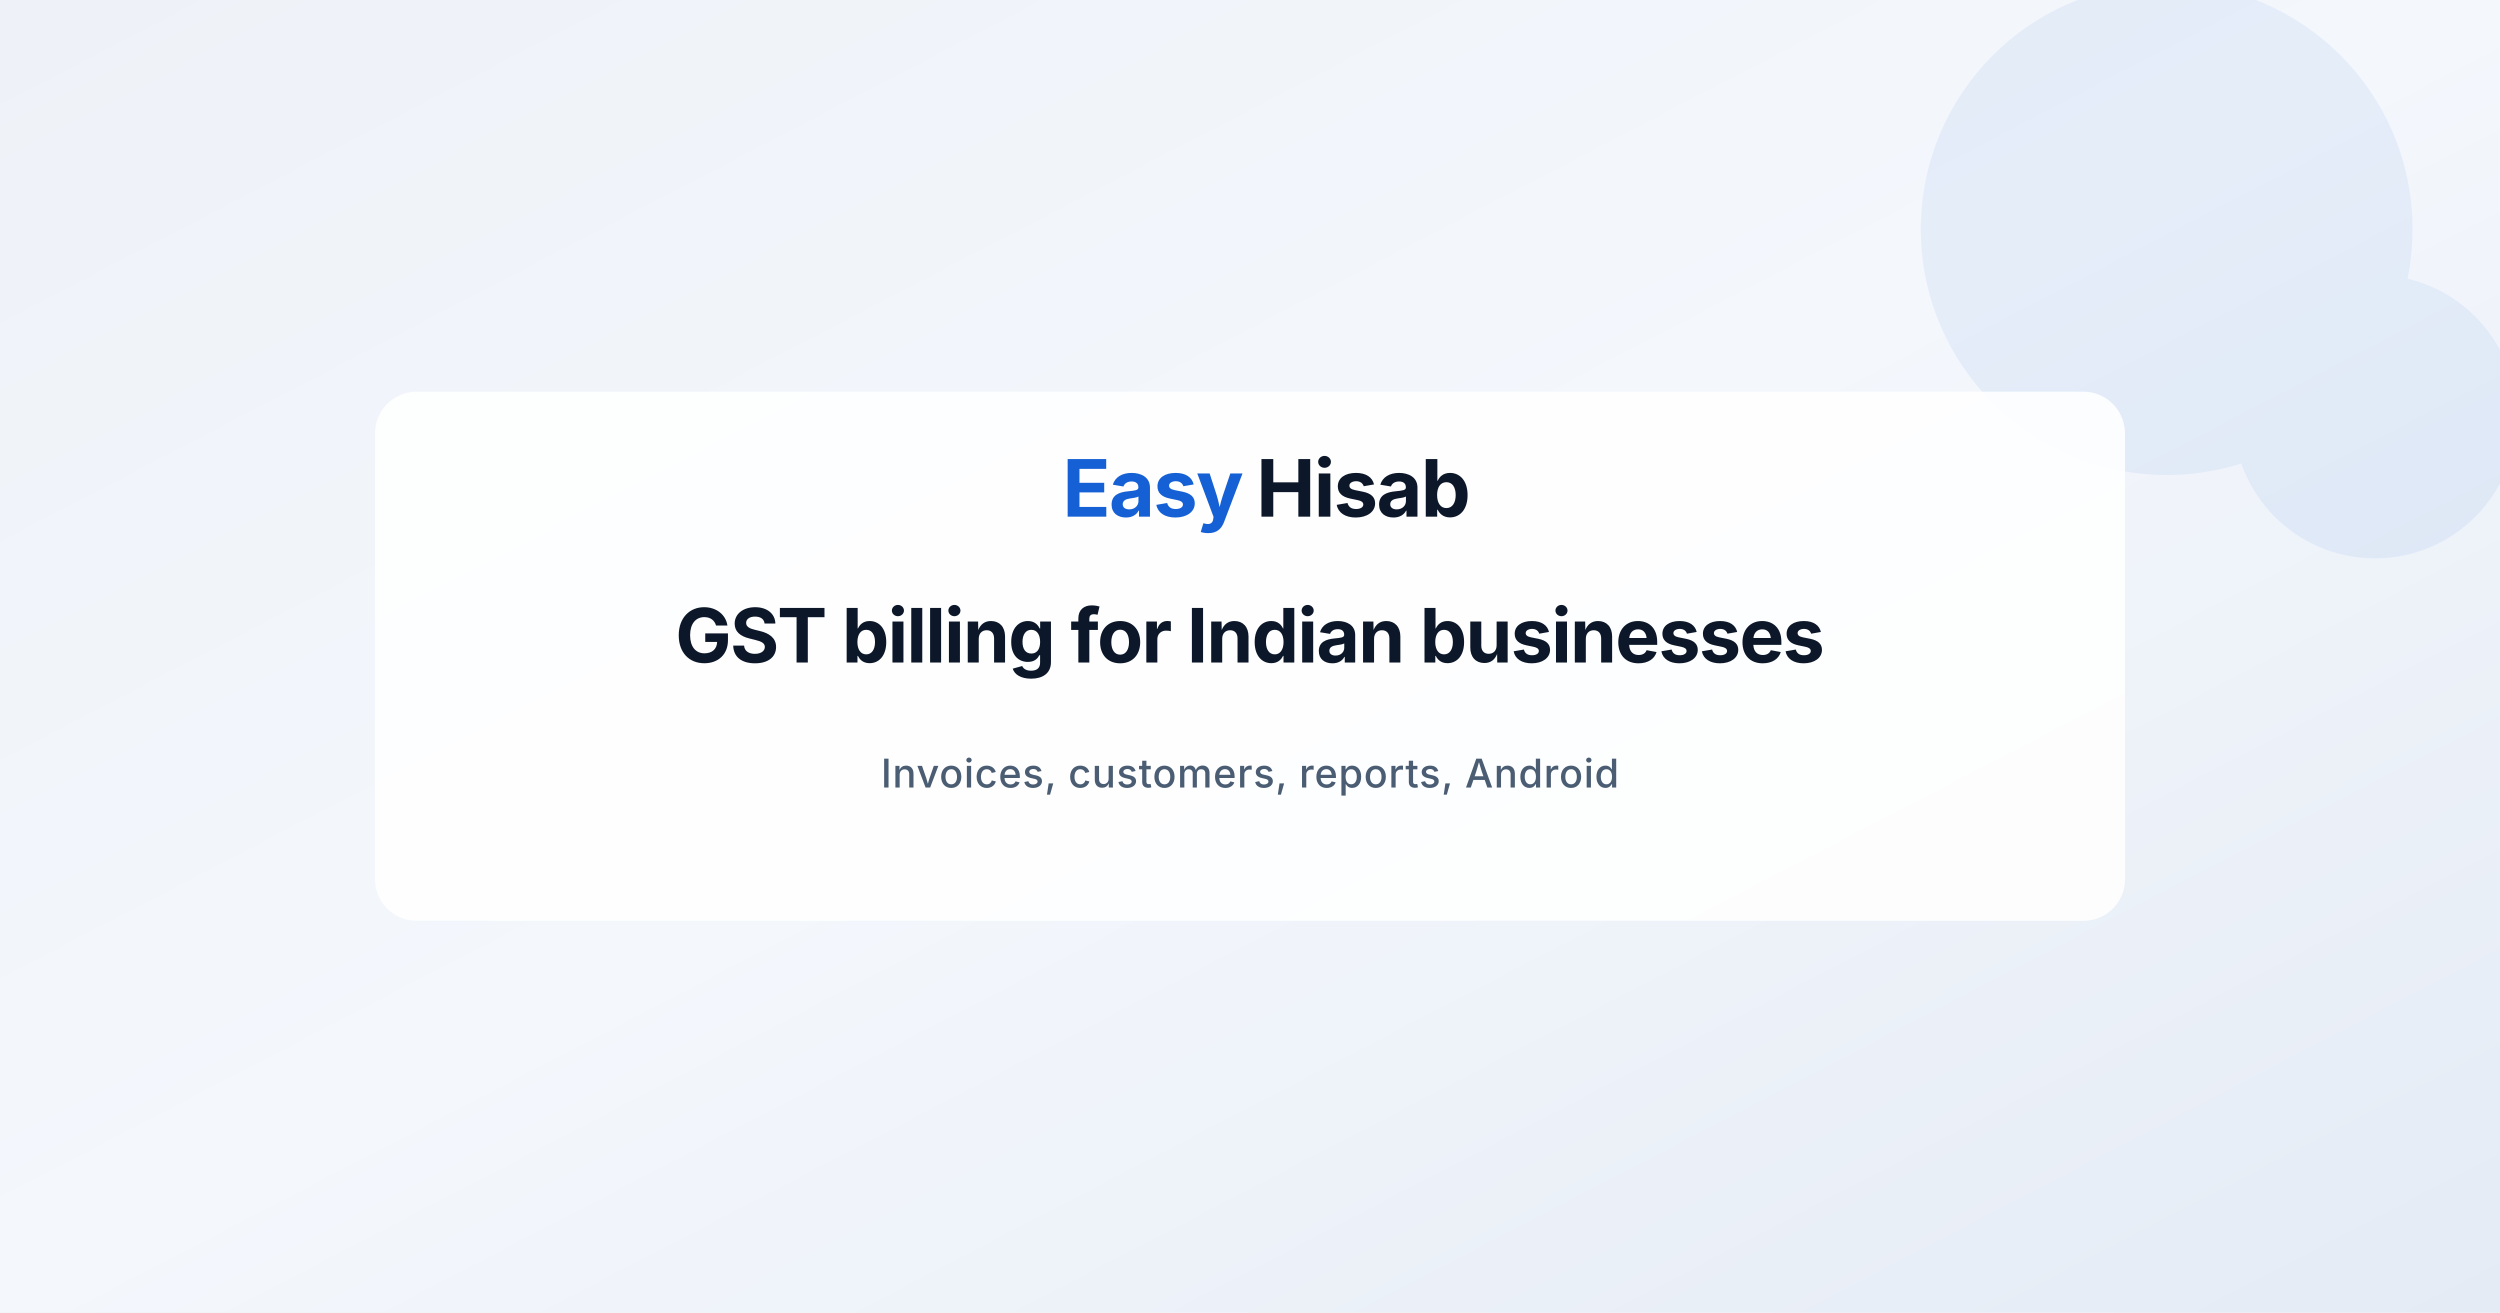
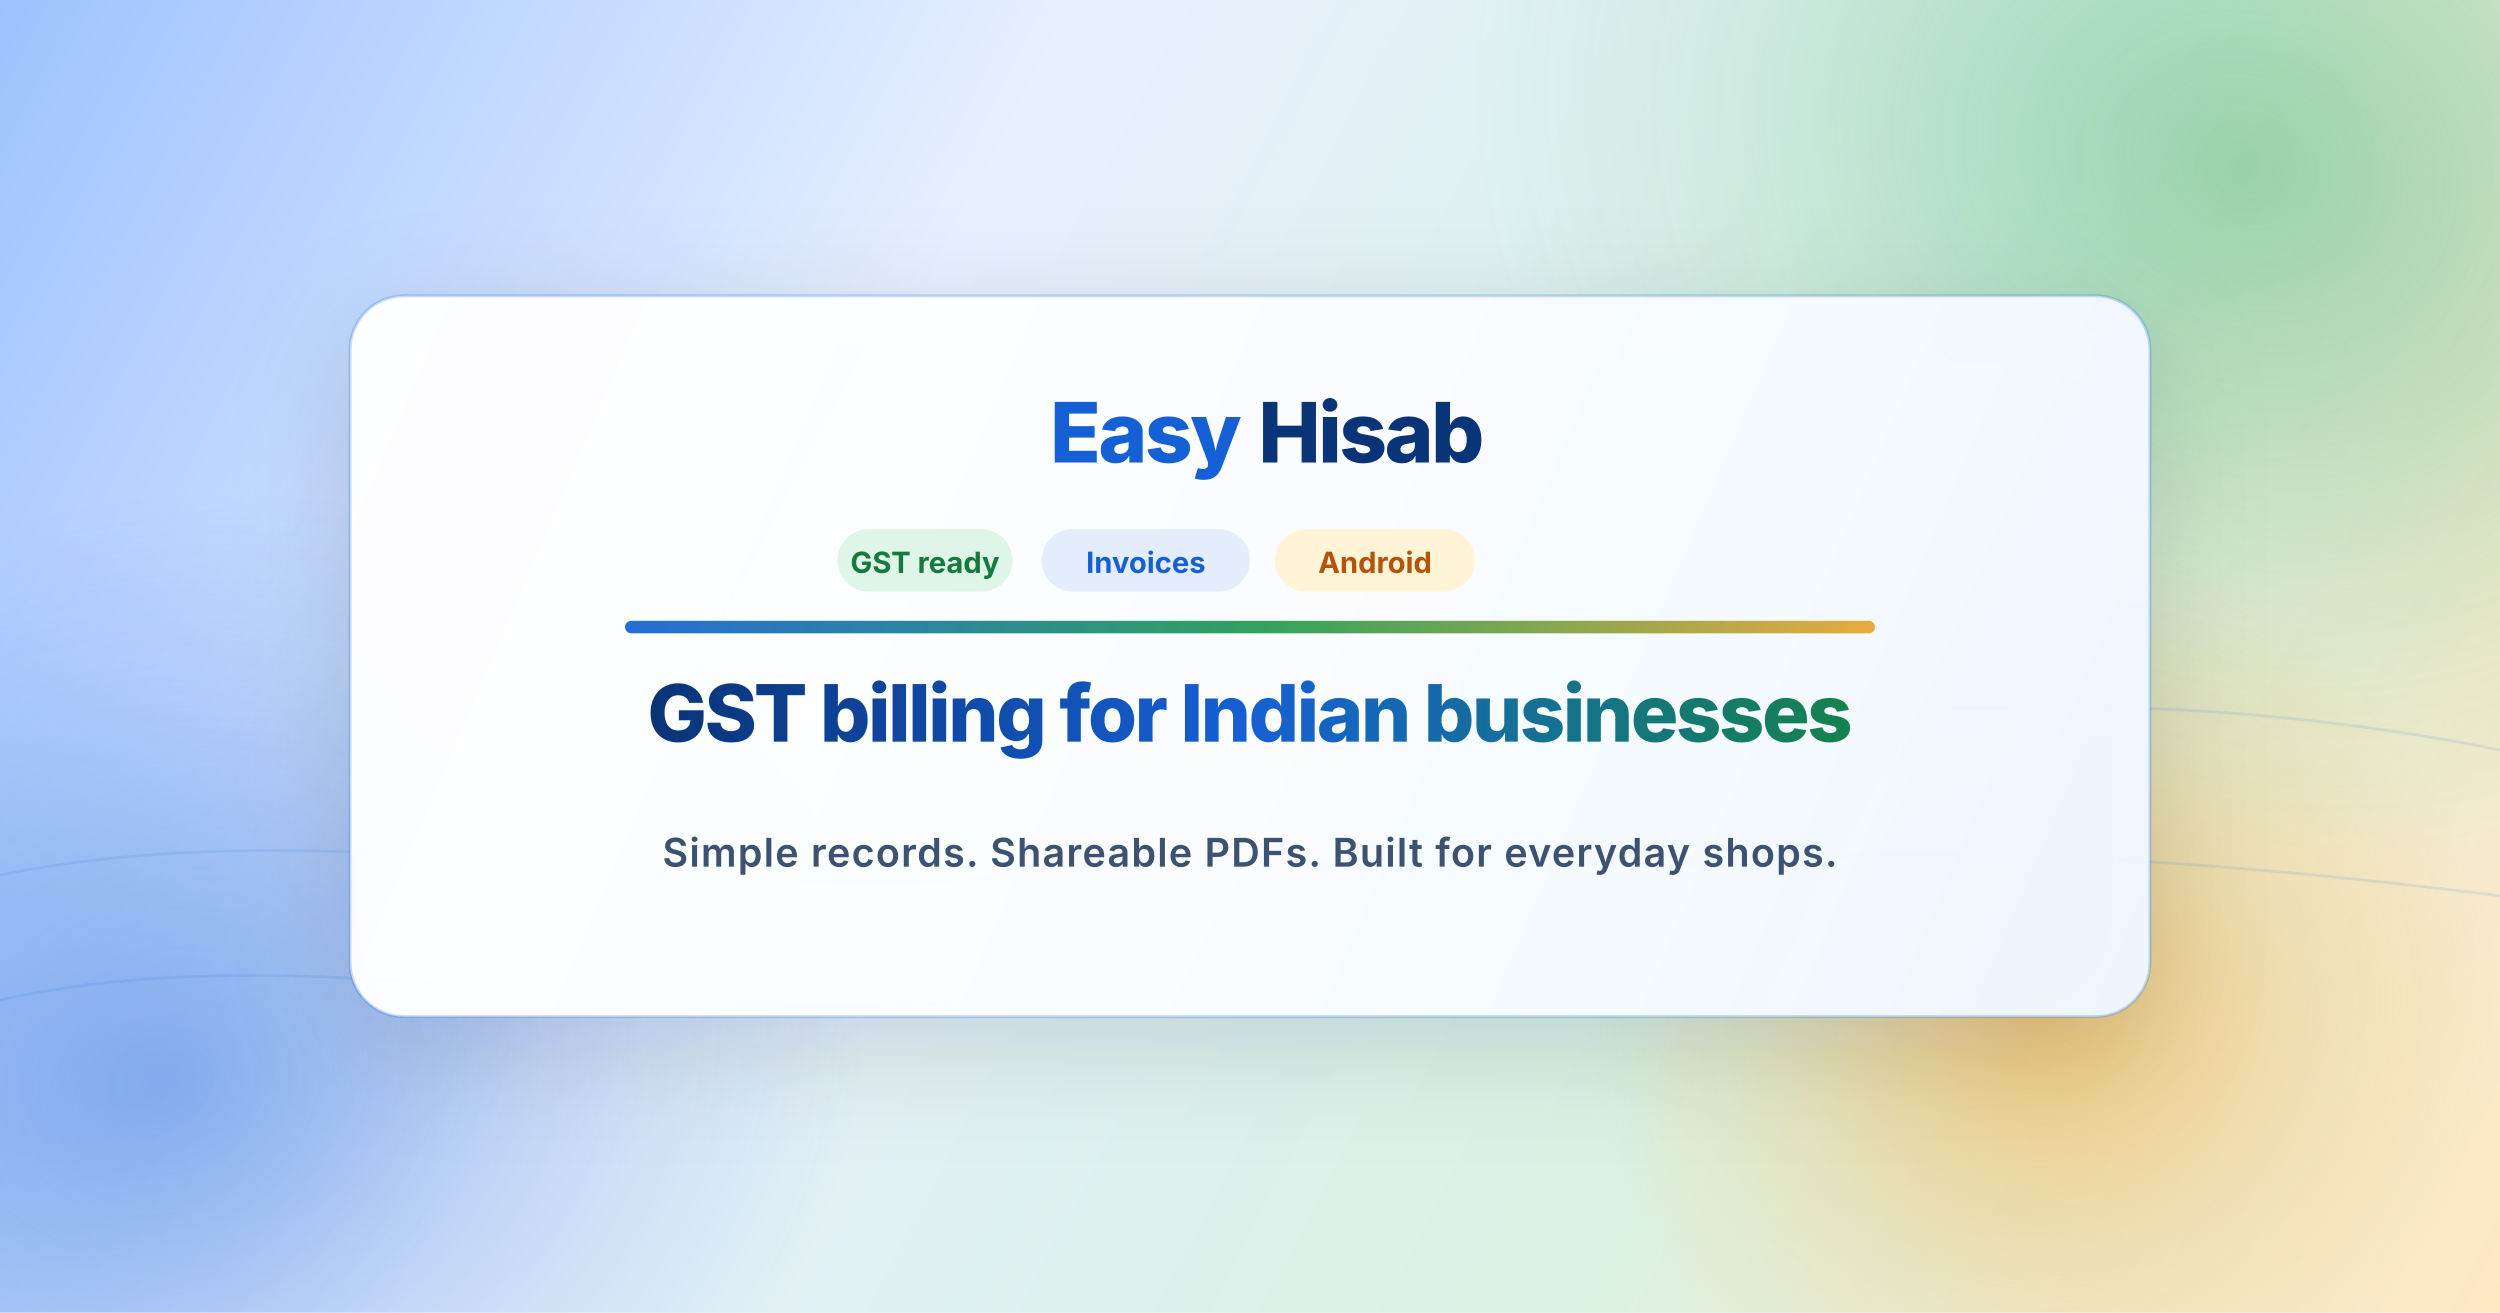
<svg xmlns="http://www.w3.org/2000/svg" width="1200" height="630" viewBox="0 0 1200 630">
  <defs>
-     <linearGradient id="og-bg" x1="0" y1="0" x2="1" y2="1">
-       <stop offset="0%" stop-color="#eef2f8" />
-       <stop offset="50%" stop-color="#f4f7fc" />
-       <stop offset="100%" stop-color="#e4ebf5" />
+     <linearGradient id="og-bg" x1="0" y1="0" x2="1200" y2="630" gradientUnits="userSpaceOnUse">
+       <stop offset="0%" stop-color="#9ec2ff" />
+       <stop offset="34%" stop-color="#e8f0ff" />
+       <stop offset="68%" stop-color="#d9f2e4" />
+       <stop offset="100%" stop-color="#ffe8c4" />
    </linearGradient>
+     <radialGradient id="blob-blue" cx="0" cy="0" r="1" gradientUnits="userSpaceOnUse" gradientTransform="translate(80 520) rotate(-15) scale(340 280)">
+       <stop offset="0%" stop-color="#1560d4" stop-opacity="0.42" />
+       <stop offset="70%" stop-color="#1560d4" stop-opacity="0.1" />
+       <stop offset="100%" stop-color="#1560d4" stop-opacity="0" />
+     </radialGradient>
+     <radialGradient id="blob-green" cx="0" cy="0" r="1" gradientUnits="userSpaceOnUse" gradientTransform="translate(1080 80) rotate(20) scale(380 320)">
+       <stop offset="0%" stop-color="#1d9a52" stop-opacity="0.36" />
+       <stop offset="65%" stop-color="#1d9a52" stop-opacity="0.08" />
+       <stop offset="100%" stop-color="#1d9a52" stop-opacity="0" />
+     </radialGradient>
+     <radialGradient id="blob-gold" cx="0" cy="0" r="1" gradientUnits="userSpaceOnUse" gradientTransform="translate(980 480) scale(220 220)">
+       <stop offset="0%" stop-color="#f5a524" stop-opacity="0.52" />
+       <stop offset="60%" stop-color="#e8a42e" stop-opacity="0.16" />
+       <stop offset="100%" stop-color="#e8a42e" stop-opacity="0" />
+     </radialGradient>
+     <linearGradient id="headline-fill" x1="0" y1="0" x2="1" y2="0">
+       <stop offset="0%" stop-color="#0a3478" />
+       <stop offset="50%" stop-color="#1560d4" />
+       <stop offset="100%" stop-color="#15824d" />
+     </linearGradient>
+     <linearGradient id="card-sheen" x1="180" y1="160" x2="1020" y2="520" gradientUnits="userSpaceOnUse">
+       <stop offset="0%" stop-color="#ffffff" stop-opacity="0.97" />
+       <stop offset="50%" stop-color="#fbfdff" stop-opacity="0.98" />
+       <stop offset="100%" stop-color="#eef6ff" stop-opacity="0.98" />
+     </linearGradient>
+     <linearGradient id="accent-strip" x1="0" y1="0" x2="1" y2="0">
+       <stop offset="0%" stop-color="#1560d4" />
+       <stop offset="50%" stop-color="#1d9a52" />
+       <stop offset="100%" stop-color="#e8a42e" />
+     </linearGradient>
+     <filter id="card-drop" x="-80" y="-80" width="1360" height="790" filterUnits="userSpaceOnUse">
+       <feDropShadow dx="0" dy="14" stdDeviation="28" flood-color="#0c1829" flood-opacity="0.14" />
+     </filter>
  </defs>
  <rect width="1200" height="630" fill="url(#og-bg)" />
-   <g opacity="0.07" fill="#1560d4">
-     <circle cx="1040" cy="110" r="118" />
-     <circle cx="1140" cy="200" r="68" />
+   <rect width="1200" height="630" fill="url(#blob-blue)" />
+   <rect width="1200" height="630" fill="url(#blob-green)" />
+   <rect width="1200" height="630" fill="url(#blob-gold)" />
+   <g opacity="0.11" fill="none" stroke="#1560d4" stroke-width="1.35">
+     <path d="M0 420 C200 380 400 460 600 400 S1000 320 1200 360" />
+     <path d="M0 480 C180 440 380 520 580 460 S960 400 1200 430" />
  </g>
-   <rect x="180" y="188" width="840" height="254" rx="20" fill="#ffffff" opacity="0.88" />
+   <g filter="url(#card-drop)">
+     <rect x="168" y="142" width="864" height="346" rx="26" fill="url(#card-sheen)" stroke="rgba(21,96,212,0.22)" stroke-width="1.5" />
+   </g>
  <g font-family="-apple-system, BlinkMacSystemFont, 'Segoe UI', system-ui, sans-serif">
-     <g transform="translate(600,248)">
-       <text x="-3" y="0" text-anchor="end" font-size="38" font-weight="700" fill="#1560d4" letter-spacing="-0.02em">Easy</text>
-       <text x="3" y="0" text-anchor="start" font-size="38" font-weight="700" fill="#0c1829" letter-spacing="-0.02em">Hisab</text>
+     <g transform="translate(600,222)">
+       <text x="-4" y="0" text-anchor="end" font-size="40" font-weight="800" fill="#1560d4" letter-spacing="-0.03em">Easy</text>
+       <text x="4" y="0" text-anchor="start" font-size="40" font-weight="800" fill="#0a3478" letter-spacing="-0.03em">Hisab</text>
    </g>
-     <text x="600" y="318" text-anchor="middle" font-size="36" font-weight="700" fill="#0c1829" letter-spacing="-0.02em">GST billing for Indian businesses</text>
-     <text x="600" y="378" text-anchor="middle" font-size="19" font-weight="500" fill="#4a5d73" letter-spacing="0.02em">Invoices, customers, reports, Android</text>
+     <g transform="translate(600,268)">
+       <rect x="-198" y="-14" width="84" height="30" rx="15" fill="#dff5e8" />
+       <text x="-156" y="7" text-anchor="middle" font-size="14" font-weight="700" fill="#157a3f">GST ready</text>
+       <rect x="-100" y="-14" width="100" height="30" rx="15" fill="#e4edfc" />
+       <text x="-50" y="7" text-anchor="middle" font-size="14" font-weight="700" fill="#1560d4">Invoices</text>
+       <rect x="12" y="-14" width="96" height="30" rx="15" fill="#fff4d6" />
+       <text x="60" y="7" text-anchor="middle" font-size="14" font-weight="700" fill="#b45309">Android</text>
+     </g>
+     <rect x="300" y="298" width="600" height="6" rx="3" fill="url(#accent-strip)" opacity="0.92" />
+     <text x="600" y="356" text-anchor="middle" font-size="38" font-weight="800" fill="url(#headline-fill)" letter-spacing="-0.03em">GST billing for Indian businesses</text>
+     <text x="600" y="416" text-anchor="middle" font-size="19" font-weight="600" fill="#3d5270" letter-spacing="0.03em">Simple records. Shareable PDFs. Built for everyday shops.</text>
  </g>
</svg>
